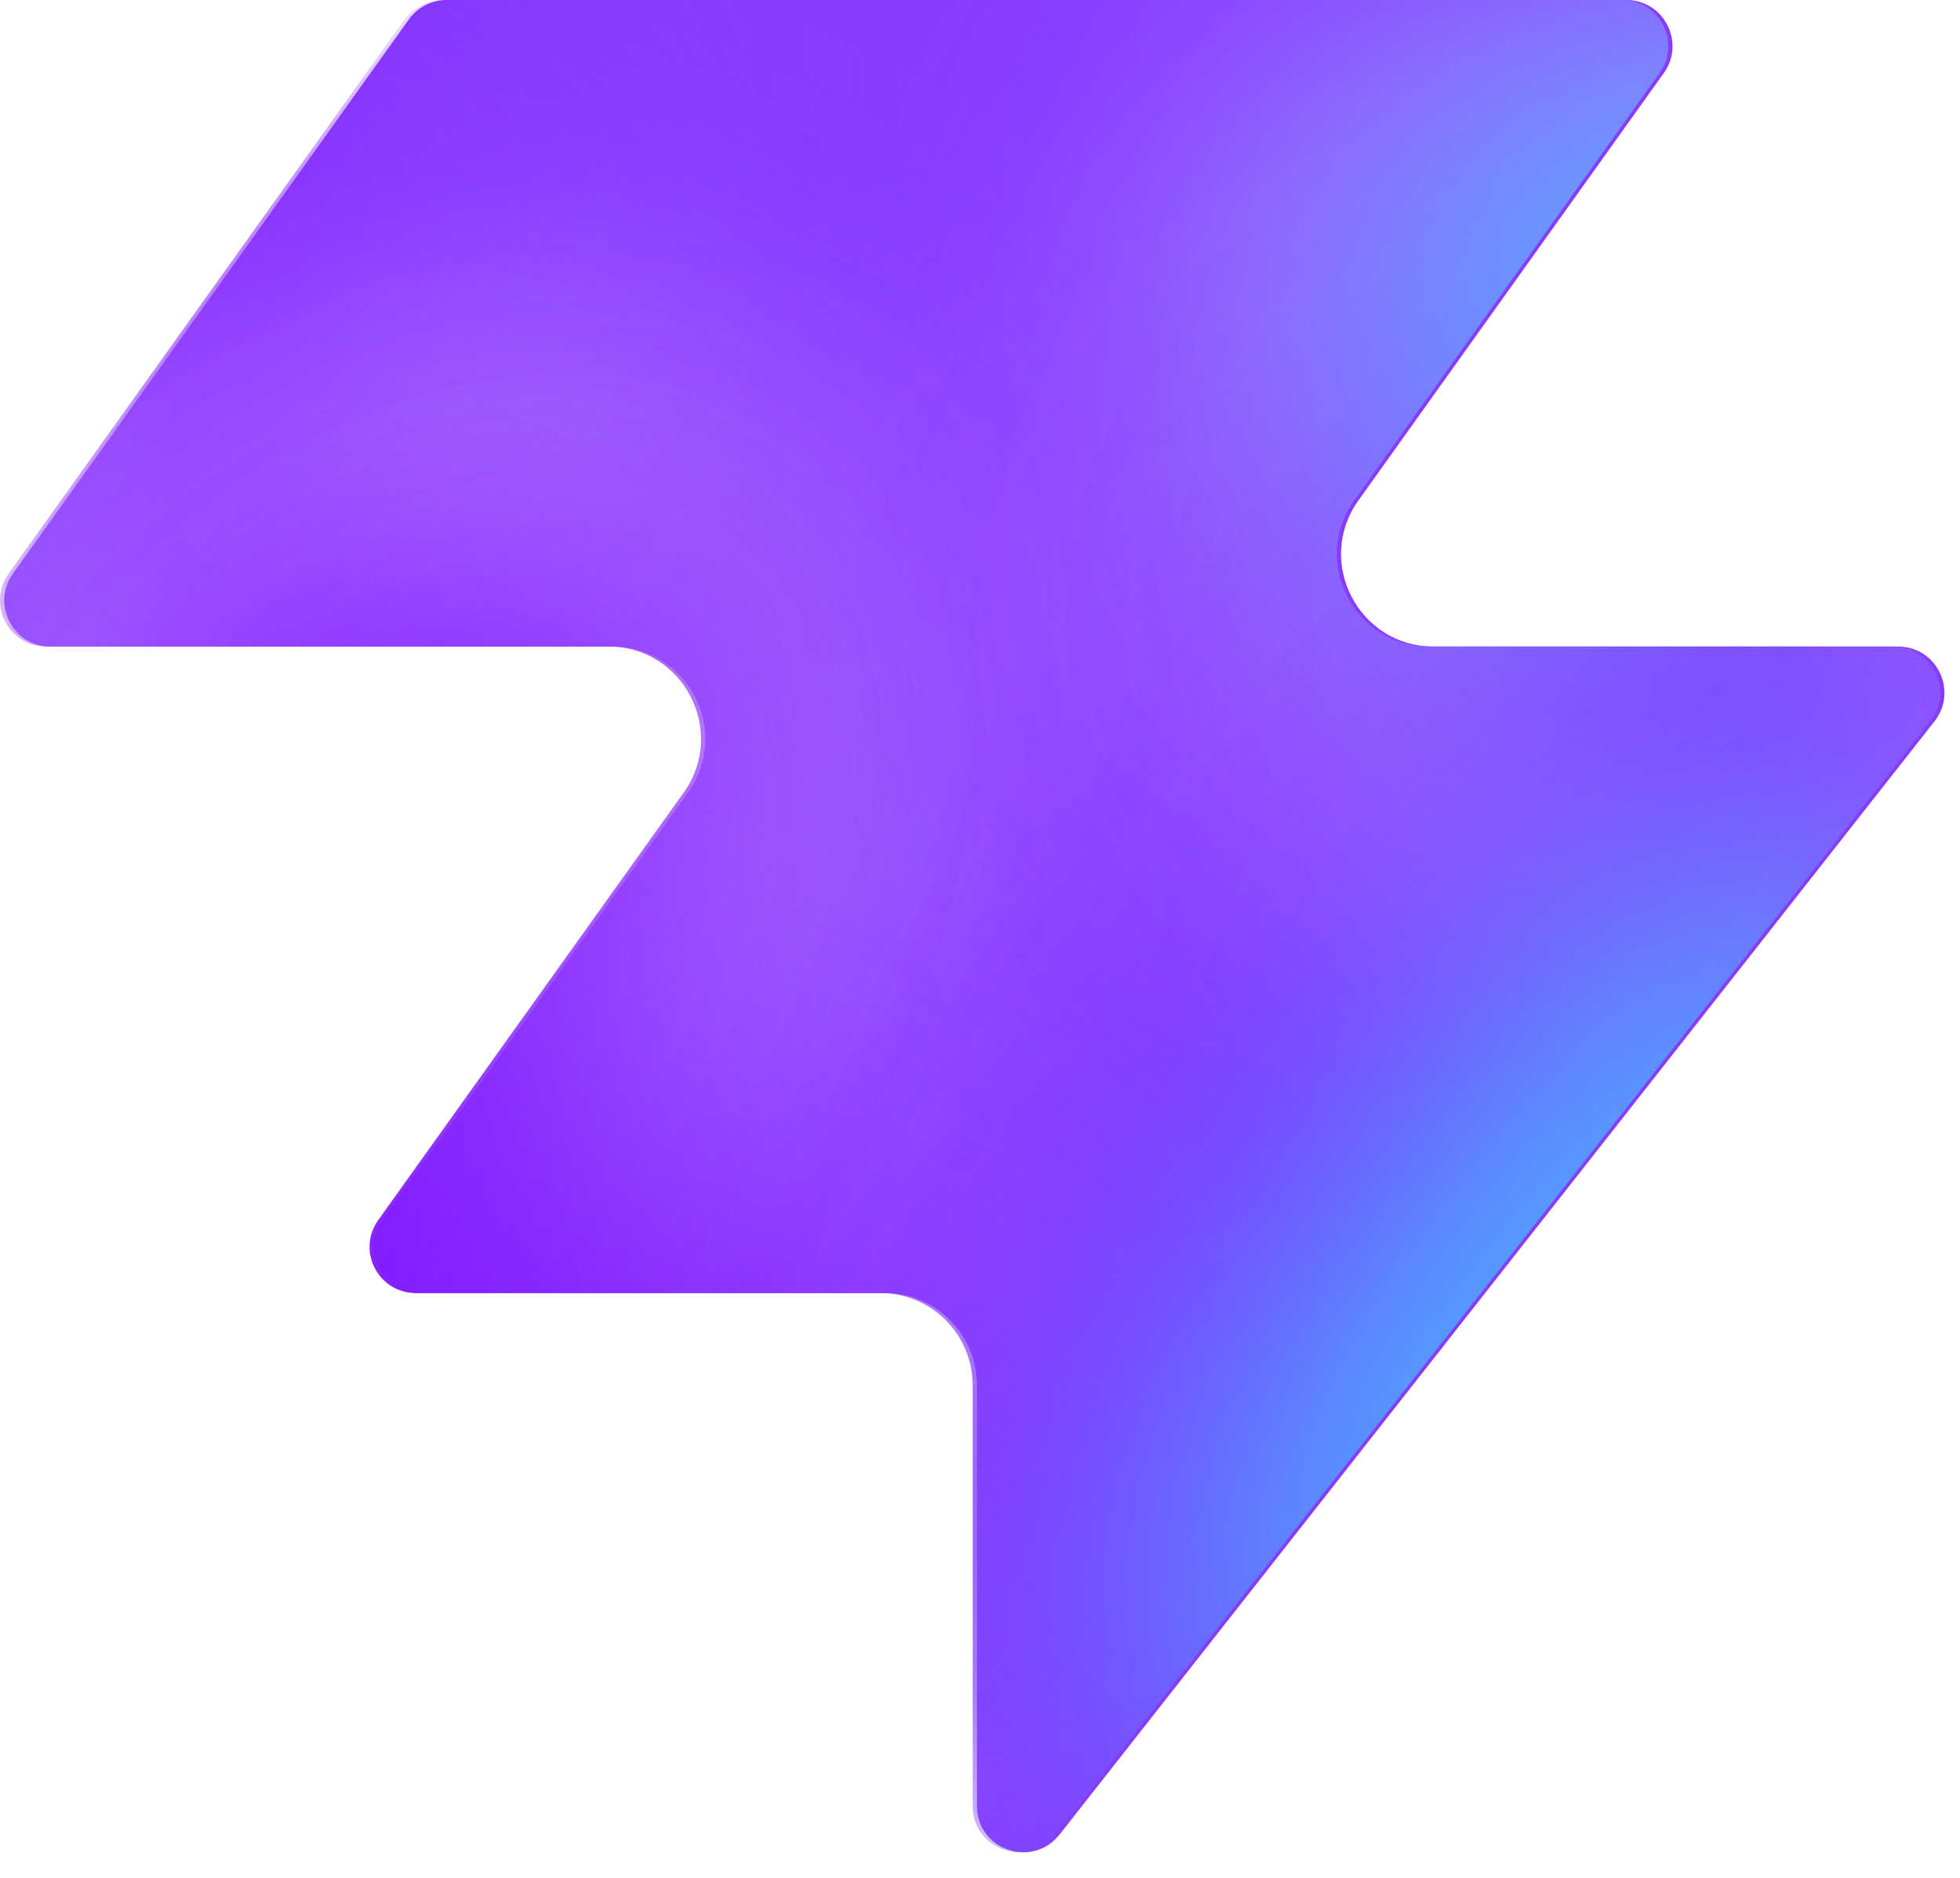
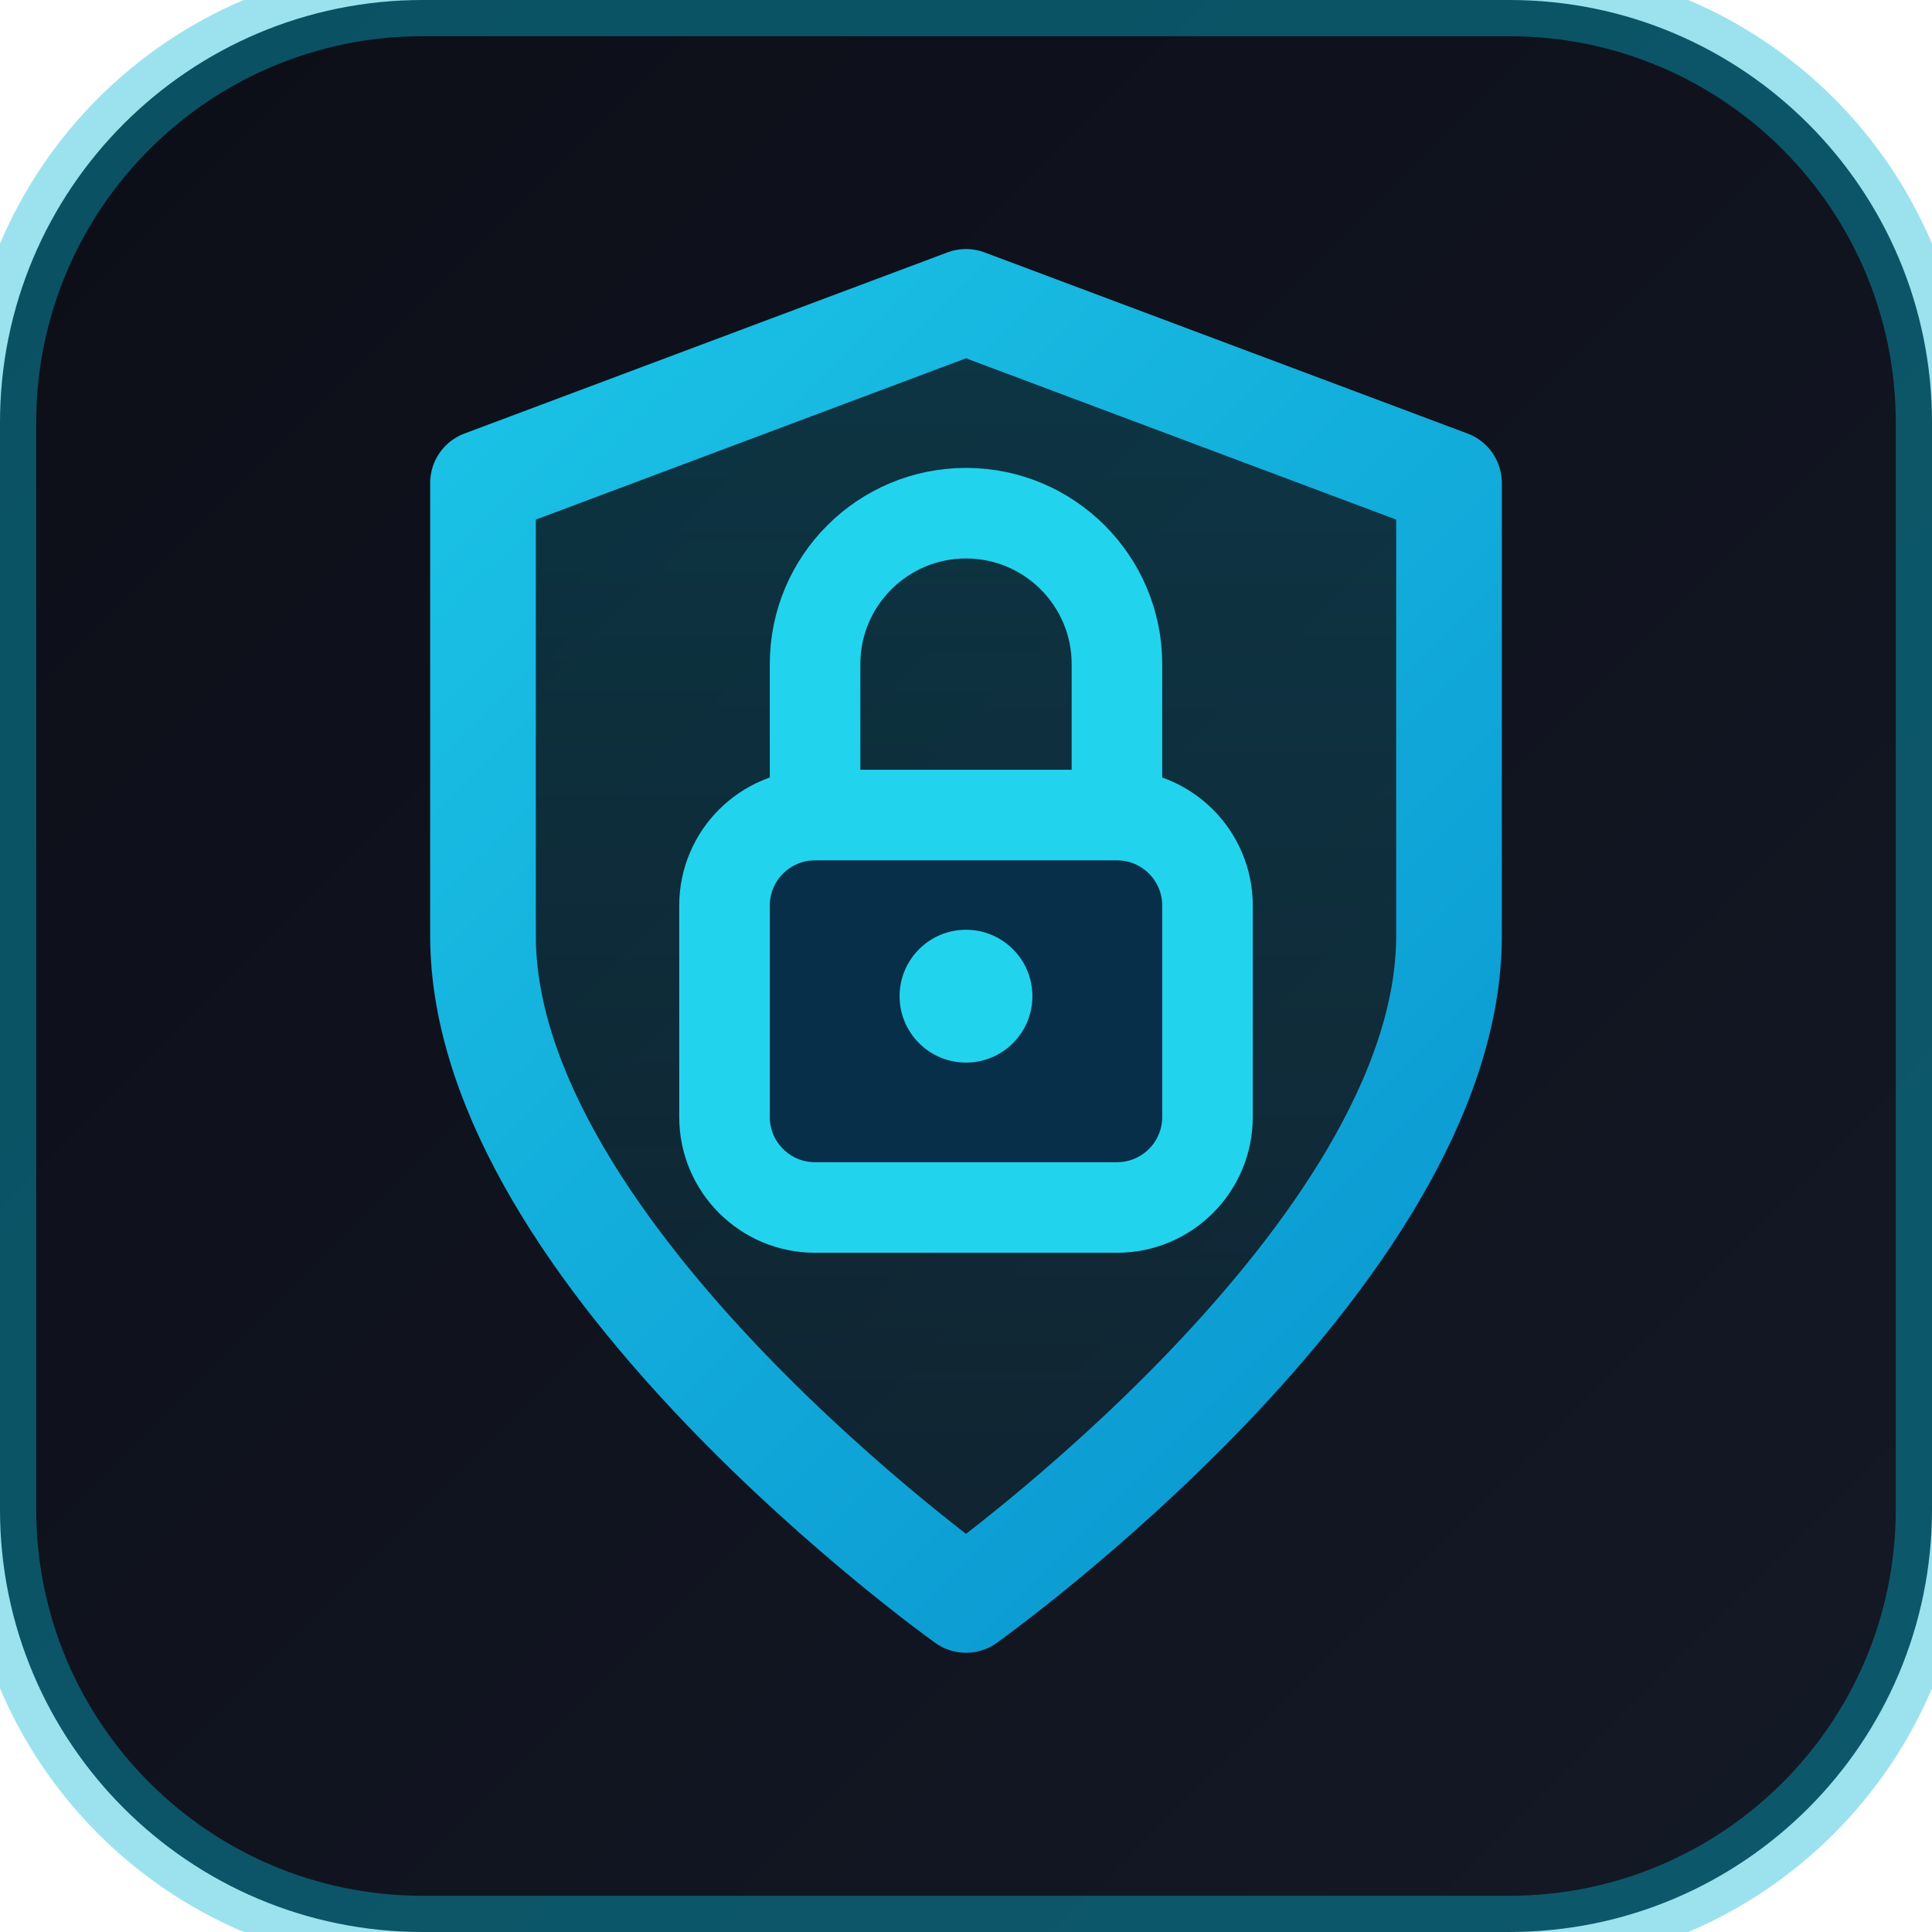
- <svg xmlns="http://www.w3.org/2000/svg" width="48" height="46" fill="none" viewBox="0 0 48 46">
-   <path fill="#863bff" d="M25.946 44.938c-.664.845-2.021.375-2.021-.698V33.937a2.26 2.26 0 0 0-2.262-2.262H10.287c-.92 0-1.456-1.04-.92-1.788l7.48-10.471c1.07-1.497 0-3.578-1.842-3.578H1.237c-.92 0-1.456-1.04-.92-1.788L10.013.474c.214-.297.556-.474.92-.474h28.894c.92 0 1.456 1.04.92 1.788l-7.48 10.471c-1.07 1.498 0 3.579 1.842 3.579h11.377c.943 0 1.473 1.088.89 1.83L25.947 44.94z" style="fill:#863bff;fill:color(display-p3 .525 .23 1);fill-opacity:1" />
-   <mask id="a" width="48" height="46" x="0" y="0" maskUnits="userSpaceOnUse" style="mask-type:alpha">
-     <path fill="#000" d="M25.842 44.938c-.664.844-2.021.375-2.021-.698V33.937a2.26 2.26 0 0 0-2.262-2.262H10.183c-.92 0-1.456-1.04-.92-1.788l7.48-10.471c1.07-1.498 0-3.579-1.842-3.579H1.133c-.92 0-1.456-1.04-.92-1.787L9.91.473c.214-.297.556-.474.92-.474h28.894c.92 0 1.456 1.04.92 1.788l-7.48 10.471c-1.07 1.498 0 3.578 1.842 3.578h11.377c.943 0 1.473 1.088.89 1.832L25.843 44.94z" style="fill:#000;fill-opacity:1" />
-   </mask>
-   <g mask="url(#a)">
-     <g filter="url(#b)">
-       <ellipse cx="5.508" cy="14.704" fill="#ede6ff" rx="5.508" ry="14.704" style="fill:#ede6ff;fill:color(display-p3 .927 .903 1);fill-opacity:1" transform="matrix(.00324 1 1 -.00324 -4.47 31.516)" />
-     </g>
-     <g filter="url(#c)">
-       <ellipse cx="10.399" cy="29.851" fill="#ede6ff" rx="10.399" ry="29.851" style="fill:#ede6ff;fill:color(display-p3 .927 .903 1);fill-opacity:1" transform="matrix(.00324 1 1 -.00324 -39.328 7.883)" />
-     </g>
-     <g filter="url(#d)">
-       <ellipse cx="5.508" cy="30.487" fill="#7e14ff" rx="5.508" ry="30.487" style="fill:#7e14ff;fill:color(display-p3 .492 .077 1);fill-opacity:1" transform="rotate(89.814 -25.913 -14.639)scale(1 -1)" />
-     </g>
-     <g filter="url(#e)">
-       <ellipse cx="5.508" cy="30.599" fill="#7e14ff" rx="5.508" ry="30.599" style="fill:#7e14ff;fill:color(display-p3 .492 .077 1);fill-opacity:1" transform="rotate(89.814 -32.644 -3.334)scale(1 -1)" />
-     </g>
-     <g filter="url(#f)">
-       <ellipse cx="5.508" cy="30.599" fill="#7e14ff" rx="5.508" ry="30.599" style="fill:#7e14ff;fill:color(display-p3 .492 .077 1);fill-opacity:1" transform="matrix(.00324 1 1 -.00324 -34.34 30.47)" />
-     </g>
-     <g filter="url(#g)">
-       <ellipse cx="14.072" cy="22.078" fill="#ede6ff" rx="14.072" ry="22.078" style="fill:#ede6ff;fill:color(display-p3 .927 .903 1);fill-opacity:1" transform="rotate(93.35 24.506 48.493)scale(-1 1)" />
-     </g>
-     <g filter="url(#h)">
-       <ellipse cx="3.47" cy="21.501" fill="#7e14ff" rx="3.47" ry="21.501" style="fill:#7e14ff;fill:color(display-p3 .492 .077 1);fill-opacity:1" transform="rotate(89.009 28.708 47.59)scale(-1 1)" />
-     </g>
-     <g filter="url(#i)">
-       <ellipse cx="3.47" cy="21.501" fill="#7e14ff" rx="3.47" ry="21.501" style="fill:#7e14ff;fill:color(display-p3 .492 .077 1);fill-opacity:1" transform="rotate(89.009 28.708 47.59)scale(-1 1)" />
-     </g>
-     <g filter="url(#j)">
-       <ellipse cx=".387" cy="8.972" fill="#7e14ff" rx="4.407" ry="29.108" style="fill:#7e14ff;fill:color(display-p3 .492 .077 1);fill-opacity:1" transform="rotate(39.51 .387 8.972)" />
-     </g>
-     <g filter="url(#k)">
-       <ellipse cx="47.523" cy="-6.092" fill="#7e14ff" rx="4.407" ry="29.108" style="fill:#7e14ff;fill:color(display-p3 .492 .077 1);fill-opacity:1" transform="rotate(37.892 47.523 -6.092)" />
-     </g>
-     <g filter="url(#l)">
-       <ellipse cx="41.412" cy="6.333" fill="#47bfff" rx="5.971" ry="9.665" style="fill:#47bfff;fill:color(display-p3 .28 .748 1);fill-opacity:1" transform="rotate(37.892 41.412 6.333)" />
-     </g>
-     <g filter="url(#m)">
-       <ellipse cx="-1.879" cy="38.332" fill="#7e14ff" rx="4.407" ry="29.108" style="fill:#7e14ff;fill:color(display-p3 .492 .077 1);fill-opacity:1" transform="rotate(37.892 -1.88 38.332)" />
-     </g>
-     <g filter="url(#n)">
-       <ellipse cx="-1.879" cy="38.332" fill="#7e14ff" rx="4.407" ry="29.108" style="fill:#7e14ff;fill:color(display-p3 .492 .077 1);fill-opacity:1" transform="rotate(37.892 -1.88 38.332)" />
-     </g>
-     <g filter="url(#o)">
-       <ellipse cx="35.651" cy="29.907" fill="#7e14ff" rx="4.407" ry="29.108" style="fill:#7e14ff;fill:color(display-p3 .492 .077 1);fill-opacity:1" transform="rotate(37.892 35.651 29.907)" />
-     </g>
-     <g filter="url(#p)">
-       <ellipse cx="38.418" cy="32.4" fill="#47bfff" rx="5.971" ry="15.297" style="fill:#47bfff;fill:color(display-p3 .28 .748 1);fill-opacity:1" transform="rotate(37.892 38.418 32.4)" />
-     </g>
-   </g>
+ <svg xmlns="http://www.w3.org/2000/svg" viewBox="0 0 32 32" width="32" height="32" fill="none">
  <defs>
-     <filter id="b" width="60.045" height="41.654" x="-19.77" y="16.149" color-interpolation-filters="sRGB" filterUnits="userSpaceOnUse">
-       <feFlood flood-opacity="0" result="BackgroundImageFix" />
-       <feBlend in="SourceGraphic" in2="BackgroundImageFix" result="shape" />
-       <feGaussianBlur result="effect1_foregroundBlur_2002_17158" stdDeviation="7.659" />
-     </filter>
-     <filter id="c" width="90.34" height="51.437" x="-54.613" y="-7.533" color-interpolation-filters="sRGB" filterUnits="userSpaceOnUse">
-       <feFlood flood-opacity="0" result="BackgroundImageFix" />
-       <feBlend in="SourceGraphic" in2="BackgroundImageFix" result="shape" />
-       <feGaussianBlur result="effect1_foregroundBlur_2002_17158" stdDeviation="7.659" />
-     </filter>
-     <filter id="d" width="79.355" height="29.4" x="-49.64" y="2.03" color-interpolation-filters="sRGB" filterUnits="userSpaceOnUse">
-       <feFlood flood-opacity="0" result="BackgroundImageFix" />
-       <feBlend in="SourceGraphic" in2="BackgroundImageFix" result="shape" />
-       <feGaussianBlur result="effect1_foregroundBlur_2002_17158" stdDeviation="4.596" />
-     </filter>
-     <filter id="e" width="79.579" height="29.4" x="-45.045" y="20.029" color-interpolation-filters="sRGB" filterUnits="userSpaceOnUse">
-       <feFlood flood-opacity="0" result="BackgroundImageFix" />
-       <feBlend in="SourceGraphic" in2="BackgroundImageFix" result="shape" />
-       <feGaussianBlur result="effect1_foregroundBlur_2002_17158" stdDeviation="4.596" />
-     </filter>
-     <filter id="f" width="79.579" height="29.4" x="-43.513" y="21.178" color-interpolation-filters="sRGB" filterUnits="userSpaceOnUse">
-       <feFlood flood-opacity="0" result="BackgroundImageFix" />
-       <feBlend in="SourceGraphic" in2="BackgroundImageFix" result="shape" />
-       <feGaussianBlur result="effect1_foregroundBlur_2002_17158" stdDeviation="4.596" />
-     </filter>
-     <filter id="g" width="74.749" height="58.852" x="15.756" y="-17.901" color-interpolation-filters="sRGB" filterUnits="userSpaceOnUse">
-       <feFlood flood-opacity="0" result="BackgroundImageFix" />
-       <feBlend in="SourceGraphic" in2="BackgroundImageFix" result="shape" />
-       <feGaussianBlur result="effect1_foregroundBlur_2002_17158" stdDeviation="7.659" />
-     </filter>
-     <filter id="h" width="61.377" height="25.362" x="23.548" y="2.284" color-interpolation-filters="sRGB" filterUnits="userSpaceOnUse">
-       <feFlood flood-opacity="0" result="BackgroundImageFix" />
-       <feBlend in="SourceGraphic" in2="BackgroundImageFix" result="shape" />
-       <feGaussianBlur result="effect1_foregroundBlur_2002_17158" stdDeviation="4.596" />
-     </filter>
-     <filter id="i" width="61.377" height="25.362" x="23.548" y="2.284" color-interpolation-filters="sRGB" filterUnits="userSpaceOnUse">
-       <feFlood flood-opacity="0" result="BackgroundImageFix" />
-       <feBlend in="SourceGraphic" in2="BackgroundImageFix" result="shape" />
-       <feGaussianBlur result="effect1_foregroundBlur_2002_17158" stdDeviation="4.596" />
-     </filter>
-     <filter id="j" width="56.045" height="63.649" x="-27.636" y="-22.853" color-interpolation-filters="sRGB" filterUnits="userSpaceOnUse">
-       <feFlood flood-opacity="0" result="BackgroundImageFix" />
-       <feBlend in="SourceGraphic" in2="BackgroundImageFix" result="shape" />
-       <feGaussianBlur result="effect1_foregroundBlur_2002_17158" stdDeviation="4.596" />
-     </filter>
-     <filter id="k" width="54.814" height="64.646" x="20.116" y="-38.415" color-interpolation-filters="sRGB" filterUnits="userSpaceOnUse">
-       <feFlood flood-opacity="0" result="BackgroundImageFix" />
-       <feBlend in="SourceGraphic" in2="BackgroundImageFix" result="shape" />
-       <feGaussianBlur result="effect1_foregroundBlur_2002_17158" stdDeviation="4.596" />
-     </filter>
-     <filter id="l" width="33.541" height="35.313" x="24.641" y="-11.323" color-interpolation-filters="sRGB" filterUnits="userSpaceOnUse">
-       <feFlood flood-opacity="0" result="BackgroundImageFix" />
-       <feBlend in="SourceGraphic" in2="BackgroundImageFix" result="shape" />
-       <feGaussianBlur result="effect1_foregroundBlur_2002_17158" stdDeviation="4.596" />
-     </filter>
-     <filter id="m" width="54.814" height="64.646" x="-29.286" y="6.009" color-interpolation-filters="sRGB" filterUnits="userSpaceOnUse">
-       <feFlood flood-opacity="0" result="BackgroundImageFix" />
-       <feBlend in="SourceGraphic" in2="BackgroundImageFix" result="shape" />
-       <feGaussianBlur result="effect1_foregroundBlur_2002_17158" stdDeviation="4.596" />
-     </filter>
-     <filter id="n" width="54.814" height="64.646" x="-29.286" y="6.009" color-interpolation-filters="sRGB" filterUnits="userSpaceOnUse">
-       <feFlood flood-opacity="0" result="BackgroundImageFix" />
-       <feBlend in="SourceGraphic" in2="BackgroundImageFix" result="shape" />
-       <feGaussianBlur result="effect1_foregroundBlur_2002_17158" stdDeviation="4.596" />
-     </filter>
-     <filter id="o" width="54.814" height="64.646" x="8.244" y="-2.416" color-interpolation-filters="sRGB" filterUnits="userSpaceOnUse">
-       <feFlood flood-opacity="0" result="BackgroundImageFix" />
-       <feBlend in="SourceGraphic" in2="BackgroundImageFix" result="shape" />
-       <feGaussianBlur result="effect1_foregroundBlur_2002_17158" stdDeviation="4.596" />
-     </filter>
-     <filter id="p" width="39.409" height="43.623" x="18.713" y="10.588" color-interpolation-filters="sRGB" filterUnits="userSpaceOnUse">
-       <feFlood flood-opacity="0" result="BackgroundImageFix" />
-       <feBlend in="SourceGraphic" in2="BackgroundImageFix" result="shape" />
-       <feGaussianBlur result="effect1_foregroundBlur_2002_17158" stdDeviation="4.596" />
-     </filter>
+     <linearGradient id="vr-bg" x1="0" y1="0" x2="32" y2="32" gradientUnits="userSpaceOnUse">
+       <stop offset="0%" stop-color="#0c0e17" />
+       <stop offset="100%" stop-color="#141926" />
+     </linearGradient>
+     <linearGradient id="vr-cyan" x1="0" y1="0" x2="32" y2="32" gradientUnits="userSpaceOnUse">
+       <stop offset="0%" stop-color="#22d3ee" />
+       <stop offset="100%" stop-color="#0284c7" />
+     </linearGradient>
+     <linearGradient id="vr-glow" x1="0" y1="0" x2="0" y2="32" gradientUnits="userSpaceOnUse">
+       <stop offset="0%" stop-color="#06b6d4" stop-opacity="0.25" />
+       <stop offset="100%" stop-color="#06b6d4" stop-opacity="0.05" />
+     </linearGradient>
  </defs>
+   <rect width="32" height="32" rx="7" fill="url(#vr-bg)" stroke="#06b6d4" stroke-width="1.2" stroke-opacity="0.4" />
+   <path d="M16 5 L24 8 V15.5 C24 20.8 16 26.5 16 26.5 C16 26.5 8 20.8 8 15.5 V8 L16 5 Z" fill="url(#vr-glow)" stroke="url(#vr-cyan)" stroke-width="1.75" stroke-linejoin="round" />
+   <path d="M13.5 13.5 V11 C13.5 9.62 14.62 8.5 16 8.5 C17.38 8.5 18.5 9.62 18.5 11 V13.5" stroke="#22d3ee" stroke-width="1.5" stroke-linecap="round" fill="none" />
+   <rect x="12" y="13.5" width="8" height="6.5" rx="1.5" fill="#082f49" stroke="#22d3ee" stroke-width="1.5" />
+   <circle cx="16" cy="16.5" r="1.1" fill="#22d3ee" />
</svg>
